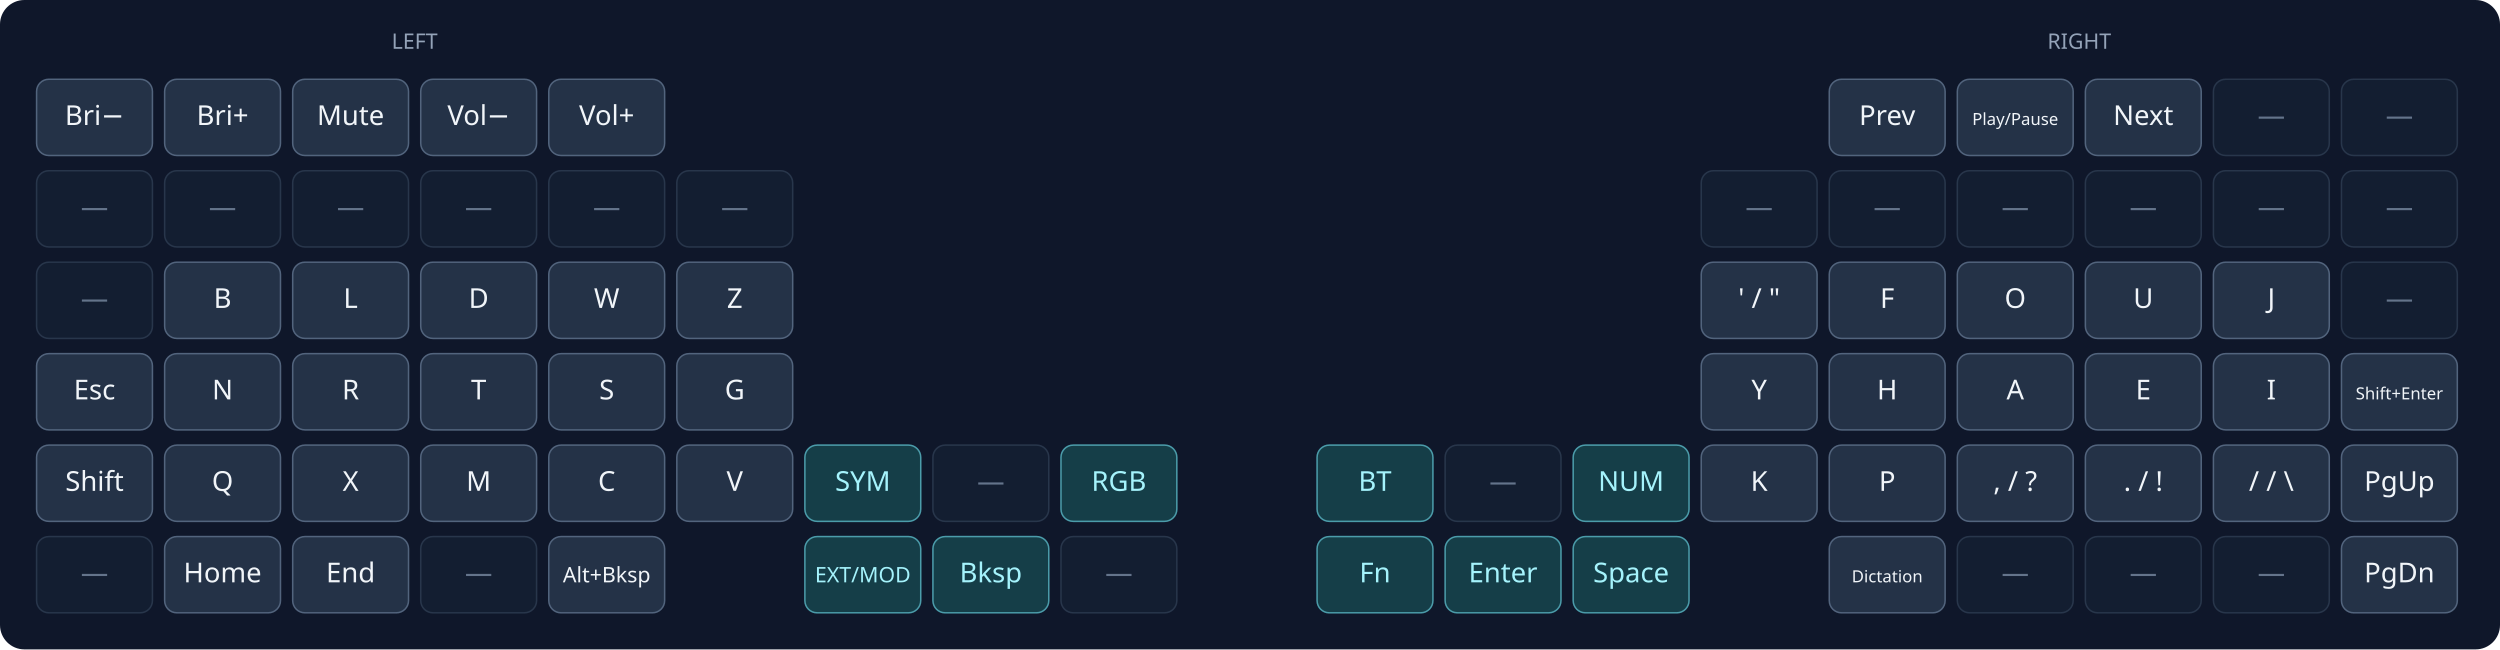
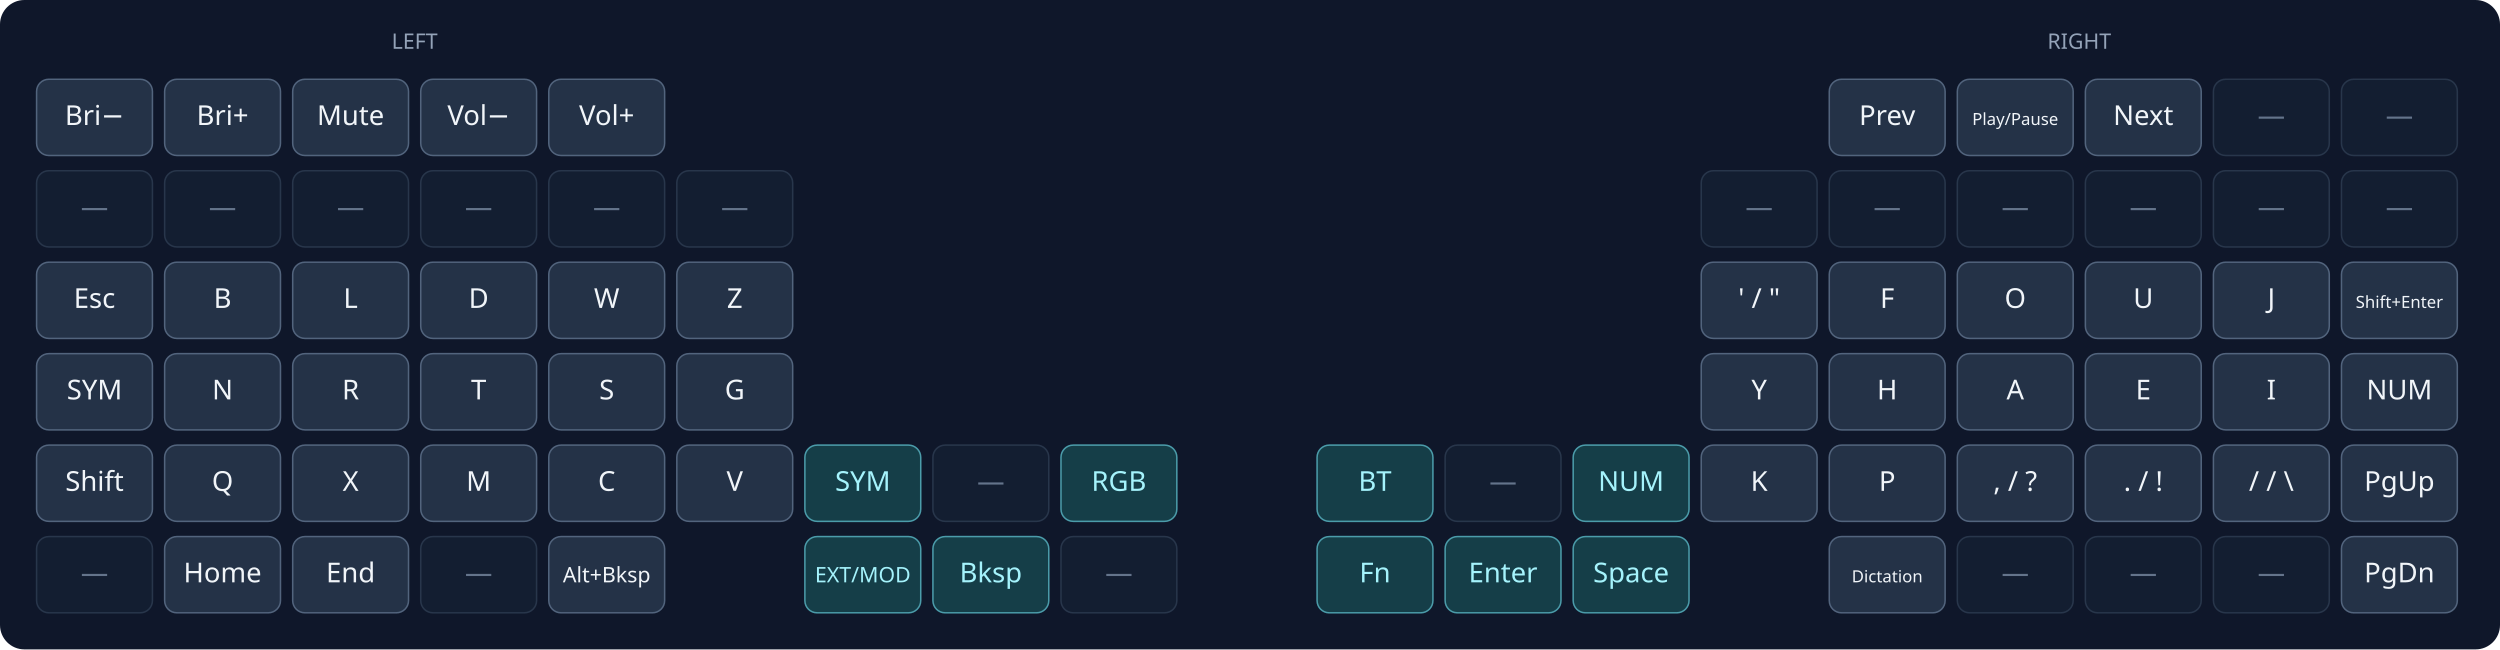
<svg xmlns="http://www.w3.org/2000/svg" width="1640" height="426" viewBox="0 0 1640 426" role="img" aria-labelledby="title desc">
  <rect width="1640" height="426" rx="16" fill="#0f172a" />
  <g font-family="system-ui, sans-serif" text-anchor="middle">
    <text x="272" y="32" fill="#94a3b8" font-size="14">LEFT</text>
    <text x="1364" y="32" fill="#94a3b8" font-size="14">RIGHT</text>
    <g data-position="0" data-binding="&amp;kp C_BRI_DN">
      <rect x="24" y="52" width="76" height="50" rx="8" fill="#243247" stroke="#52647d" />
      <text x="62" y="82" fill="#f1f5f9" font-size="18">Bri−</text>
    </g>
    <g data-position="1" data-binding="&amp;kp C_BRI_UP">
      <rect x="108" y="52" width="76" height="50" rx="8" fill="#243247" stroke="#52647d" />
      <text x="146" y="82" fill="#f1f5f9" font-size="18">Bri+</text>
    </g>
    <g data-position="2" data-binding="&amp;kp C_MUTE">
      <rect x="192" y="52" width="76" height="50" rx="8" fill="#243247" stroke="#52647d" />
      <text x="230" y="82" fill="#f1f5f9" font-size="18">Mute</text>
    </g>
    <g data-position="3" data-binding="&amp;kp C_VOL_DN">
      <rect x="276" y="52" width="76" height="50" rx="8" fill="#243247" stroke="#52647d" />
      <text x="314" y="82" fill="#f1f5f9" font-size="18">Vol−</text>
    </g>
    <g data-position="4" data-binding="&amp;kp C_VOL_UP">
      <rect x="360" y="52" width="76" height="50" rx="8" fill="#243247" stroke="#52647d" />
      <text x="398" y="82" fill="#f1f5f9" font-size="18">Vol+</text>
    </g>
    <g data-position="5" data-binding="&amp;kp C_PREV">
      <rect x="1200" y="52" width="76" height="50" rx="8" fill="#243247" stroke="#52647d" />
      <text x="1238" y="82" fill="#f1f5f9" font-size="18">Prev</text>
    </g>
    <g data-position="6" data-binding="&amp;kp C_PP">
      <rect x="1284" y="52" width="76" height="50" rx="8" fill="#243247" stroke="#52647d" />
      <text x="1322" y="82" fill="#f1f5f9" font-size="11">Play/Pause</text>
    </g>
    <g data-position="7" data-binding="&amp;kp C_NEXT">
      <rect x="1368" y="52" width="76" height="50" rx="8" fill="#243247" stroke="#52647d" />
      <text x="1406" y="82" fill="#f1f5f9" font-size="18">Next</text>
    </g>
    <g data-position="8" data-binding="&amp;none">
      <rect x="1452" y="52" width="76" height="50" rx="8" fill="#131e31" stroke="#28364b" />
      <text x="1490" y="82" fill="#64748b" font-size="18">—</text>
    </g>
    <g data-position="9" data-binding="&amp;none">
      <rect x="1536" y="52" width="76" height="50" rx="8" fill="#131e31" stroke="#28364b" />
      <text x="1574" y="82" fill="#64748b" font-size="18">—</text>
    </g>
    <g data-position="10" data-binding="&amp;none">
      <rect x="24" y="112" width="76" height="50" rx="8" fill="#131e31" stroke="#28364b" />
      <text x="62" y="142" fill="#64748b" font-size="18">—</text>
    </g>
    <g data-position="11" data-binding="&amp;none">
      <rect x="108" y="112" width="76" height="50" rx="8" fill="#131e31" stroke="#28364b" />
      <text x="146" y="142" fill="#64748b" font-size="18">—</text>
    </g>
    <g data-position="12" data-binding="&amp;none">
      <rect x="192" y="112" width="76" height="50" rx="8" fill="#131e31" stroke="#28364b" />
      <text x="230" y="142" fill="#64748b" font-size="18">—</text>
    </g>
    <g data-position="13" data-binding="&amp;none">
      <rect x="276" y="112" width="76" height="50" rx="8" fill="#131e31" stroke="#28364b" />
      <text x="314" y="142" fill="#64748b" font-size="18">—</text>
    </g>
    <g data-position="14" data-binding="&amp;none">
      <rect x="360" y="112" width="76" height="50" rx="8" fill="#131e31" stroke="#28364b" />
      <text x="398" y="142" fill="#64748b" font-size="18">—</text>
    </g>
    <g data-position="15" data-binding="&amp;none">
      <rect x="444" y="112" width="76" height="50" rx="8" fill="#131e31" stroke="#28364b" />
      <text x="482" y="142" fill="#64748b" font-size="18">—</text>
    </g>
    <g data-position="16" data-binding="&amp;none">
      <rect x="1116" y="112" width="76" height="50" rx="8" fill="#131e31" stroke="#28364b" />
      <text x="1154" y="142" fill="#64748b" font-size="18">—</text>
    </g>
    <g data-position="17" data-binding="&amp;none">
      <rect x="1200" y="112" width="76" height="50" rx="8" fill="#131e31" stroke="#28364b" />
      <text x="1238" y="142" fill="#64748b" font-size="18">—</text>
    </g>
    <g data-position="18" data-binding="&amp;none">
      <rect x="1284" y="112" width="76" height="50" rx="8" fill="#131e31" stroke="#28364b" />
      <text x="1322" y="142" fill="#64748b" font-size="18">—</text>
    </g>
    <g data-position="19" data-binding="&amp;none">
      <rect x="1368" y="112" width="76" height="50" rx="8" fill="#131e31" stroke="#28364b" />
      <text x="1406" y="142" fill="#64748b" font-size="18">—</text>
    </g>
    <g data-position="20" data-binding="&amp;none">
      <rect x="1452" y="112" width="76" height="50" rx="8" fill="#131e31" stroke="#28364b" />
      <text x="1490" y="142" fill="#64748b" font-size="18">—</text>
    </g>
    <g data-position="21" data-binding="&amp;none">
      <rect x="1536" y="112" width="76" height="50" rx="8" fill="#131e31" stroke="#28364b" />
      <text x="1574" y="142" fill="#64748b" font-size="18">—</text>
    </g>
-     <g data-position="22" data-binding="&amp;none">
-       <rect x="24" y="172" width="76" height="50" rx="8" fill="#131e31" stroke="#28364b" />
-       <text x="62" y="202" fill="#64748b" font-size="18">—</text>
+     <g data-position="22" data-binding="&amp;kp ESC">
+       <rect x="24" y="172" width="76" height="50" rx="8" fill="#243247" stroke="#52647d" />
+       <text x="62" y="202" fill="#f1f5f9" font-size="18">Esc</text>
    </g>
    <g data-position="23" data-binding="&amp;kp B">
      <rect x="108" y="172" width="76" height="50" rx="8" fill="#243247" stroke="#52647d" />
      <text x="146" y="202" fill="#f1f5f9" font-size="18">B</text>
    </g>
    <g data-position="24" data-binding="&amp;kp L">
      <rect x="192" y="172" width="76" height="50" rx="8" fill="#243247" stroke="#52647d" />
      <text x="230" y="202" fill="#f1f5f9" font-size="18">L</text>
    </g>
    <g data-position="25" data-binding="&amp;kp D">
      <rect x="276" y="172" width="76" height="50" rx="8" fill="#243247" stroke="#52647d" />
      <text x="314" y="202" fill="#f1f5f9" font-size="18">D</text>
    </g>
    <g data-position="26" data-binding="&amp;kp W">
      <rect x="360" y="172" width="76" height="50" rx="8" fill="#243247" stroke="#52647d" />
      <text x="398" y="202" fill="#f1f5f9" font-size="18">W</text>
    </g>
    <g data-position="27" data-binding="&amp;kp Z">
      <rect x="444" y="172" width="76" height="50" rx="8" fill="#243247" stroke="#52647d" />
      <text x="482" y="202" fill="#f1f5f9" font-size="18">Z</text>
    </g>
    <g data-position="28" data-binding="&amp;apo_dquote">
      <rect x="1116" y="172" width="76" height="50" rx="8" fill="#243247" stroke="#52647d" />
      <text x="1154" y="202" fill="#f1f5f9" font-size="18">' / "</text>
    </g>
    <g data-position="29" data-binding="&amp;kp F">
      <rect x="1200" y="172" width="76" height="50" rx="8" fill="#243247" stroke="#52647d" />
      <text x="1238" y="202" fill="#f1f5f9" font-size="18">F</text>
    </g>
    <g data-position="30" data-binding="&amp;kp O">
      <rect x="1284" y="172" width="76" height="50" rx="8" fill="#243247" stroke="#52647d" />
      <text x="1322" y="202" fill="#f1f5f9" font-size="18">O</text>
    </g>
    <g data-position="31" data-binding="&amp;kp U">
      <rect x="1368" y="172" width="76" height="50" rx="8" fill="#243247" stroke="#52647d" />
      <text x="1406" y="202" fill="#f1f5f9" font-size="18">U</text>
    </g>
    <g data-position="32" data-binding="&amp;kp J">
      <rect x="1452" y="172" width="76" height="50" rx="8" fill="#243247" stroke="#52647d" />
      <text x="1490" y="202" fill="#f1f5f9" font-size="18">J</text>
    </g>
-     <g data-position="33" data-binding="&amp;none">
-       <rect x="1536" y="172" width="76" height="50" rx="8" fill="#131e31" stroke="#28364b" />
-       <text x="1574" y="202" fill="#64748b" font-size="18">—</text>
-     </g>
-     <g data-position="34" data-binding="&amp;kp ESC">
+     <g data-position="33" data-binding="&amp;kp LS(RET)">
+       <rect x="1536" y="172" width="76" height="50" rx="8" fill="#243247" stroke="#52647d" />
+       <text x="1574" y="202" fill="#f1f5f9" font-size="11">Shift+Enter</text>
+     </g>
+     <g data-position="34" data-binding="&amp;sticky_layer SYM">
      <rect x="24" y="232" width="76" height="50" rx="8" fill="#243247" stroke="#52647d" />
-       <text x="62" y="262" fill="#f1f5f9" font-size="18">Esc</text>
+       <text x="62" y="262" fill="#f1f5f9" font-size="18">SYM</text>
    </g>
    <g data-position="35" data-binding="&amp;kp N">
      <rect x="108" y="232" width="76" height="50" rx="8" fill="#243247" stroke="#52647d" />
      <text x="146" y="262" fill="#f1f5f9" font-size="18">N</text>
    </g>
    <g data-position="36" data-binding="&amp;kp R">
      <rect x="192" y="232" width="76" height="50" rx="8" fill="#243247" stroke="#52647d" />
      <text x="230" y="262" fill="#f1f5f9" font-size="18">R</text>
    </g>
    <g data-position="37" data-binding="&amp;kp T">
      <rect x="276" y="232" width="76" height="50" rx="8" fill="#243247" stroke="#52647d" />
      <text x="314" y="262" fill="#f1f5f9" font-size="18">T</text>
    </g>
    <g data-position="38" data-binding="&amp;kp S">
      <rect x="360" y="232" width="76" height="50" rx="8" fill="#243247" stroke="#52647d" />
      <text x="398" y="262" fill="#f1f5f9" font-size="18">S</text>
    </g>
    <g data-position="39" data-binding="&amp;kp G">
      <rect x="444" y="232" width="76" height="50" rx="8" fill="#243247" stroke="#52647d" />
      <text x="482" y="262" fill="#f1f5f9" font-size="18">G</text>
    </g>
    <g data-position="40" data-binding="&amp;kp Y">
      <rect x="1116" y="232" width="76" height="50" rx="8" fill="#243247" stroke="#52647d" />
      <text x="1154" y="262" fill="#f1f5f9" font-size="18">Y</text>
    </g>
    <g data-position="41" data-binding="&amp;kp H">
      <rect x="1200" y="232" width="76" height="50" rx="8" fill="#243247" stroke="#52647d" />
      <text x="1238" y="262" fill="#f1f5f9" font-size="18">H</text>
    </g>
    <g data-position="42" data-binding="&amp;kp A">
      <rect x="1284" y="232" width="76" height="50" rx="8" fill="#243247" stroke="#52647d" />
      <text x="1322" y="262" fill="#f1f5f9" font-size="18">A</text>
    </g>
    <g data-position="43" data-binding="&amp;kp E">
      <rect x="1368" y="232" width="76" height="50" rx="8" fill="#243247" stroke="#52647d" />
      <text x="1406" y="262" fill="#f1f5f9" font-size="18">E</text>
    </g>
    <g data-position="44" data-binding="&amp;kp I">
      <rect x="1452" y="232" width="76" height="50" rx="8" fill="#243247" stroke="#52647d" />
      <text x="1490" y="262" fill="#f1f5f9" font-size="18">I</text>
    </g>
-     <g data-position="45" data-binding="&amp;kp LS(RET)">
+     <g data-position="45" data-binding="&amp;sticky_layer NUM">
      <rect x="1536" y="232" width="76" height="50" rx="8" fill="#243247" stroke="#52647d" />
-       <text x="1574" y="262" fill="#f1f5f9" font-size="11">Shift+Enter</text>
+       <text x="1574" y="262" fill="#f1f5f9" font-size="18">NUM</text>
    </g>
    <g data-position="46" data-binding="&amp;kp LSHFT">
      <rect x="24" y="292" width="76" height="50" rx="8" fill="#243247" stroke="#52647d" />
      <text x="62" y="322" fill="#f1f5f9" font-size="18">Shift</text>
    </g>
    <g data-position="47" data-binding="&amp;kp Q">
      <rect x="108" y="292" width="76" height="50" rx="8" fill="#243247" stroke="#52647d" />
      <text x="146" y="322" fill="#f1f5f9" font-size="18">Q</text>
    </g>
    <g data-position="48" data-binding="&amp;kp X">
      <rect x="192" y="292" width="76" height="50" rx="8" fill="#243247" stroke="#52647d" />
      <text x="230" y="322" fill="#f1f5f9" font-size="18">X</text>
    </g>
    <g data-position="49" data-binding="&amp;kp M">
      <rect x="276" y="292" width="76" height="50" rx="8" fill="#243247" stroke="#52647d" />
      <text x="314" y="322" fill="#f1f5f9" font-size="18">M</text>
    </g>
    <g data-position="50" data-binding="&amp;kp C">
      <rect x="360" y="292" width="76" height="50" rx="8" fill="#243247" stroke="#52647d" />
      <text x="398" y="322" fill="#f1f5f9" font-size="18">C</text>
    </g>
    <g data-position="51" data-binding="&amp;kp V">
      <rect x="444" y="292" width="76" height="50" rx="8" fill="#243247" stroke="#52647d" />
      <text x="482" y="322" fill="#f1f5f9" font-size="18">V</text>
    </g>
    <g data-position="52" data-binding="&amp;sticky_layer SYM">
      <rect x="528" y="292" width="76" height="50" rx="8" fill="#153e48" stroke="#4b9caa" />
      <text x="566" y="322" fill="#a5f3fc" font-size="18">SYM</text>
    </g>
    <g data-position="53" data-binding="&amp;none">
      <rect x="612" y="292" width="76" height="50" rx="8" fill="#131e31" stroke="#28364b" />
      <text x="650" y="322" fill="#64748b" font-size="18">—</text>
    </g>
    <g data-position="54" data-binding="&amp;mo RGB">
      <rect x="696" y="292" width="76" height="50" rx="8" fill="#153e48" stroke="#4b9caa" />
      <text x="734" y="322" fill="#a5f3fc" font-size="18">RGB</text>
    </g>
    <g data-position="55" data-binding="&amp;mo BT">
      <rect x="864" y="292" width="76" height="50" rx="8" fill="#153e48" stroke="#4b9caa" />
      <text x="902" y="322" fill="#a5f3fc" font-size="18">BT</text>
    </g>
    <g data-position="56" data-binding="&amp;none">
      <rect x="948" y="292" width="76" height="50" rx="8" fill="#131e31" stroke="#28364b" />
      <text x="986" y="322" fill="#64748b" font-size="18">—</text>
    </g>
    <g data-position="57" data-binding="&amp;sticky_layer NUM">
      <rect x="1032" y="292" width="76" height="50" rx="8" fill="#153e48" stroke="#4b9caa" />
      <text x="1070" y="322" fill="#a5f3fc" font-size="18">NUM</text>
    </g>
    <g data-position="58" data-binding="&amp;kp K">
      <rect x="1116" y="292" width="76" height="50" rx="8" fill="#243247" stroke="#52647d" />
      <text x="1154" y="322" fill="#f1f5f9" font-size="18">K</text>
    </g>
    <g data-position="59" data-binding="&amp;kp P">
      <rect x="1200" y="292" width="76" height="50" rx="8" fill="#243247" stroke="#52647d" />
      <text x="1238" y="322" fill="#f1f5f9" font-size="18">P</text>
    </g>
    <g data-position="60" data-binding="&amp;comma_qmark">
      <rect x="1284" y="292" width="76" height="50" rx="8" fill="#243247" stroke="#52647d" />
      <text x="1322" y="322" fill="#f1f5f9" font-size="18">, / ?</text>
    </g>
    <g data-position="61" data-binding="&amp;dot_excl">
      <rect x="1368" y="292" width="76" height="50" rx="8" fill="#243247" stroke="#52647d" />
      <text x="1406" y="322" fill="#f1f5f9" font-size="18">. / !</text>
    </g>
    <g data-position="62" data-binding="&amp;slash_bslash">
      <rect x="1452" y="292" width="76" height="50" rx="8" fill="#243247" stroke="#52647d" />
      <text x="1490" y="322" fill="#f1f5f9" font-size="18">/ / \</text>
    </g>
    <g data-position="63" data-binding="&amp;kp PG_UP">
      <rect x="1536" y="292" width="76" height="50" rx="8" fill="#243247" stroke="#52647d" />
      <text x="1574" y="322" fill="#f1f5f9" font-size="18">PgUp</text>
    </g>
    <g data-position="64" data-binding="&amp;none">
      <rect x="24" y="352" width="76" height="50" rx="8" fill="#131e31" stroke="#28364b" />
      <text x="62" y="382" fill="#64748b" font-size="18">—</text>
    </g>
    <g data-position="65" data-binding="&amp;kp HOME">
      <rect x="108" y="352" width="76" height="50" rx="8" fill="#243247" stroke="#52647d" />
      <text x="146" y="382" fill="#f1f5f9" font-size="18">Home</text>
    </g>
    <g data-position="66" data-binding="&amp;kp END">
      <rect x="192" y="352" width="76" height="50" rx="8" fill="#243247" stroke="#52647d" />
      <text x="230" y="382" fill="#f1f5f9" font-size="18">End</text>
    </g>
    <g data-position="67" data-binding="&amp;none">
      <rect x="276" y="352" width="76" height="50" rx="8" fill="#131e31" stroke="#28364b" />
      <text x="314" y="382" fill="#64748b" font-size="18">—</text>
    </g>
    <g data-position="68" data-binding="&amp;kp LA(BSPC)">
      <rect x="360" y="352" width="76" height="50" rx="8" fill="#243247" stroke="#52647d" />
      <text x="398" y="382" fill="#f1f5f9" font-size="14">Alt+Bksp</text>
    </g>
    <g data-position="69" data-binding="&amp;ext_mod EXT MOD">
      <rect x="528" y="352" width="76" height="50" rx="8" fill="#153e48" stroke="#4b9caa" />
      <text x="566" y="382" fill="#a5f3fc" font-size="14">EXT/MOD</text>
    </g>
    <g data-position="70" data-binding="&amp;kp BSPC">
      <rect x="612" y="352" width="76" height="50" rx="8" fill="#153e48" stroke="#4b9caa" />
      <text x="650" y="382" fill="#a5f3fc" font-size="18">Bksp</text>
    </g>
    <g data-position="71" data-binding="&amp;none">
      <rect x="696" y="352" width="76" height="50" rx="8" fill="#131e31" stroke="#28364b" />
      <text x="734" y="382" fill="#64748b" font-size="18">—</text>
    </g>
    <g data-position="72" data-binding="&amp;mo FN">
      <rect x="864" y="352" width="76" height="50" rx="8" fill="#153e48" stroke="#4b9caa" />
      <text x="902" y="382" fill="#a5f3fc" font-size="18">Fn</text>
    </g>
    <g data-position="73" data-binding="&amp;kp RET">
      <rect x="948" y="352" width="76" height="50" rx="8" fill="#153e48" stroke="#4b9caa" />
      <text x="986" y="382" fill="#a5f3fc" font-size="18">Enter</text>
    </g>
    <g data-position="74" data-binding="&amp;kp SPACE">
      <rect x="1032" y="352" width="76" height="50" rx="8" fill="#153e48" stroke="#4b9caa" />
      <text x="1070" y="382" fill="#a5f3fc" font-size="18">Space</text>
    </g>
    <g data-position="75" data-binding="&amp;kp RALT">
      <rect x="1200" y="352" width="76" height="50" rx="8" fill="#243247" stroke="#52647d" />
      <text x="1238" y="382" fill="#f1f5f9" font-size="11">Dictation</text>
    </g>
    <g data-position="76" data-binding="&amp;none">
      <rect x="1284" y="352" width="76" height="50" rx="8" fill="#131e31" stroke="#28364b" />
      <text x="1322" y="382" fill="#64748b" font-size="18">—</text>
    </g>
    <g data-position="77" data-binding="&amp;none">
      <rect x="1368" y="352" width="76" height="50" rx="8" fill="#131e31" stroke="#28364b" />
      <text x="1406" y="382" fill="#64748b" font-size="18">—</text>
    </g>
    <g data-position="78" data-binding="&amp;none">
      <rect x="1452" y="352" width="76" height="50" rx="8" fill="#131e31" stroke="#28364b" />
      <text x="1490" y="382" fill="#64748b" font-size="18">—</text>
    </g>
    <g data-position="79" data-binding="&amp;kp PG_DN">
      <rect x="1536" y="352" width="76" height="50" rx="8" fill="#243247" stroke="#52647d" />
      <text x="1574" y="382" fill="#f1f5f9" font-size="18">PgDn</text>
    </g>
  </g>
</svg>
